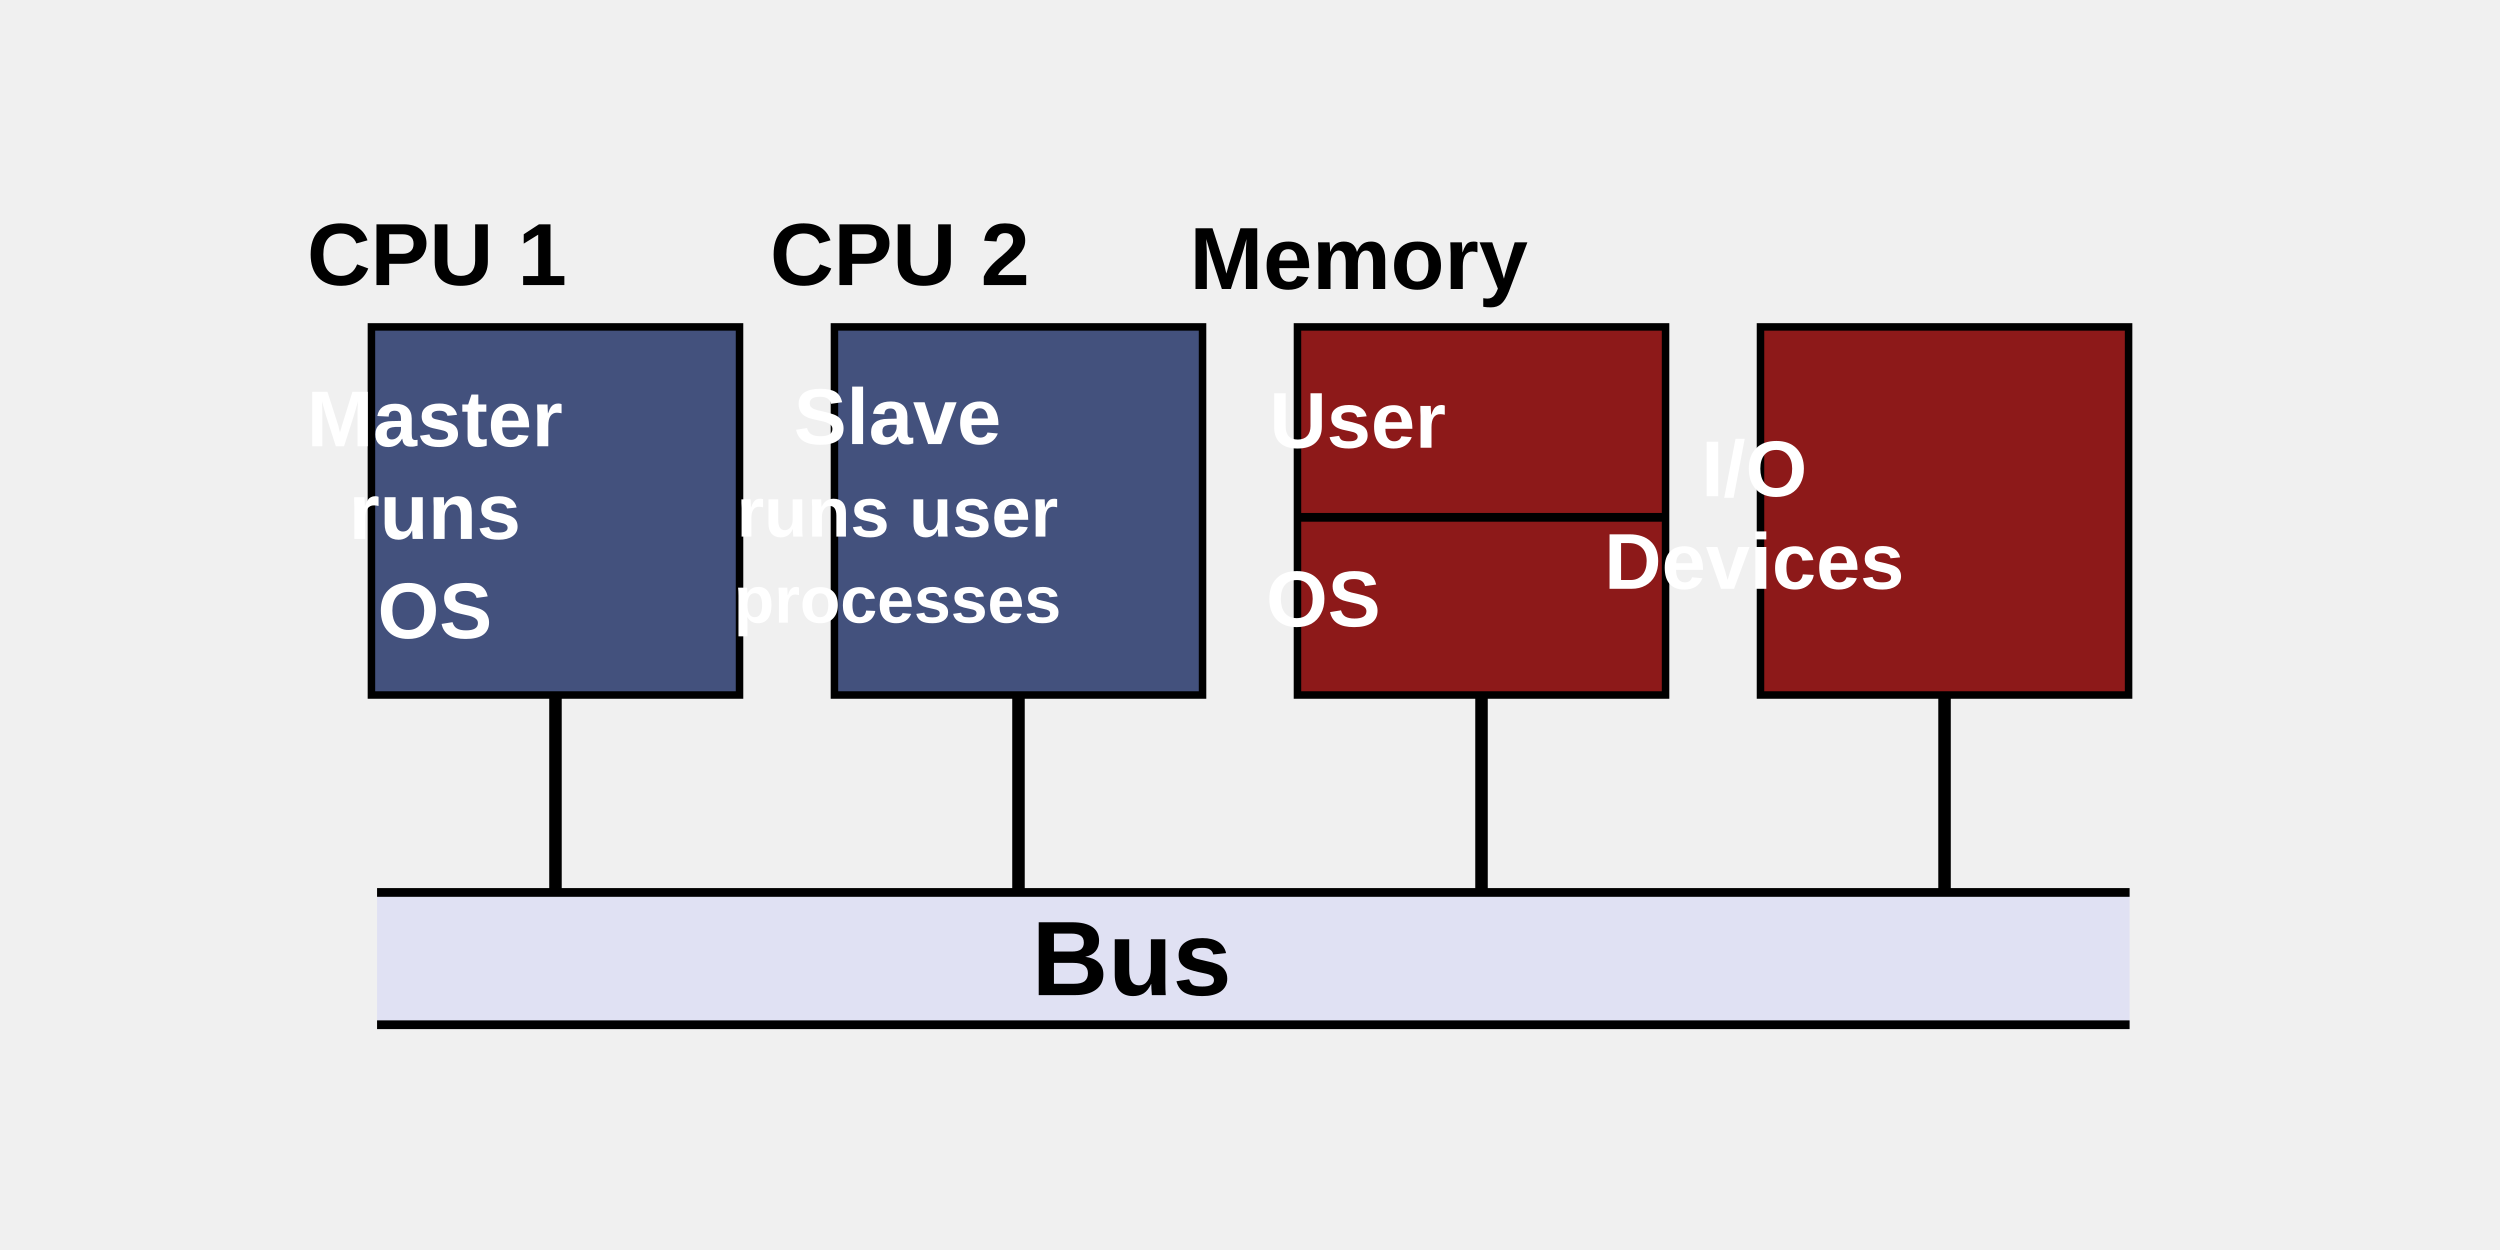
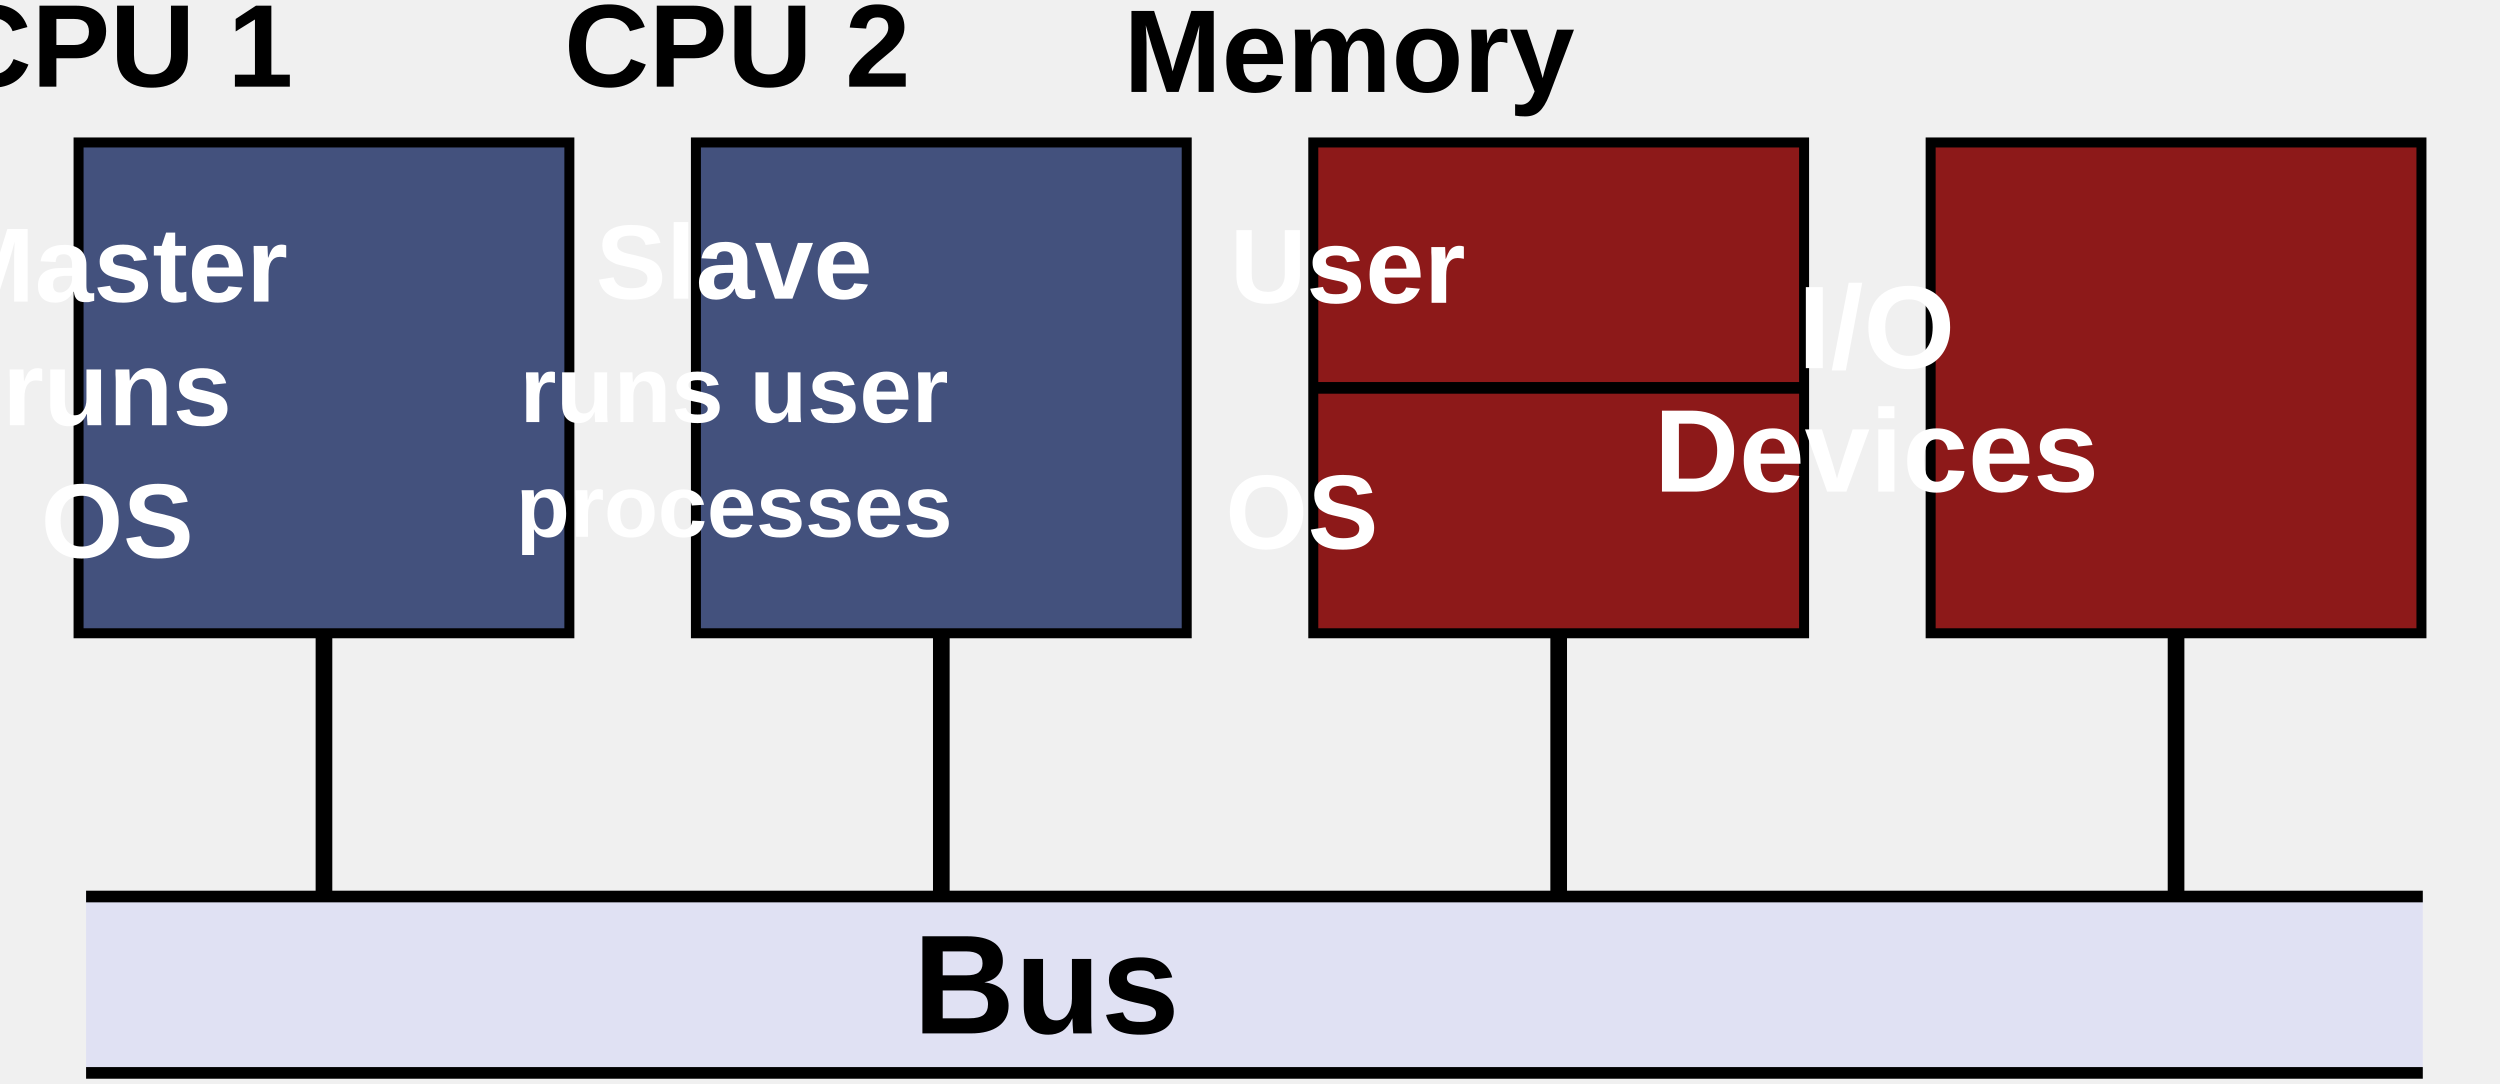
- <svg xmlns="http://www.w3.org/2000/svg" xmlns:ns1="http://www.openswatchbook.org/uri/2009/osb" width="200mm" height="100mm" viewBox="0 0 200 100" version="1.1" id="svg8">
+ <svg xmlns="http://www.w3.org/2000/svg" xmlns:ns1="http://www.openswatchbook.org/uri/2009/osb" width="150mm" height="65mm" viewBox="0 0 150 65" version="1.1" id="svg8">
  <defs id="defs2">
    <linearGradient id="linearGradient9526" ns1:paint="solid">
      <stop style="stop-color:#ffffff;stop-opacity:1;" offset="0" id="stop9524" />
    </linearGradient>
    <marker style="overflow:visible" id="marker8080" refX="0" refY="0" orient="auto">
      <path transform="scale(0.8)" style="fill:#000000;fill-opacity:1;fill-rule:evenodd;stroke:#000000;stroke-width:1pt;stroke-opacity:1" d="M 5.77,0 -2.88,5 V -5 Z" id="path8078" />
    </marker>
    <marker style="overflow:visible" id="marker7624" refX="0" refY="0" orient="auto">
      <path transform="scale(0.8)" style="fill:#000000;fill-opacity:1;fill-rule:evenodd;stroke:#000000;stroke-width:1pt;stroke-opacity:1" d="M 5.77,0 -2.88,5 V -5 Z" id="path7622" />
    </marker>
    <marker orient="auto" refY="0" refX="0" id="Arrow2Lend" style="overflow:visible">
      <path id="path5519" style="fill:#000000;fill-opacity:1;fill-rule:evenodd;stroke:#000000;stroke-width:0.625;stroke-linejoin:round;stroke-opacity:1" d="M 8.719,4.034 -2.207,0.016 8.719,-4.002 c -1.745,2.372 -1.735,5.617 -6e-7,8.035 z" transform="matrix(-1.1,0,0,-1.1,-1.1,0)" />
    </marker>
    <marker orient="auto" refY="0" refX="0" id="Arrow1Lstart" style="overflow:visible">
      <path id="path5498" d="M 0,0 5,-5 -12.5,0 5,5 Z" style="fill:#000000;fill-opacity:1;fill-rule:evenodd;stroke:#000000;stroke-width:1pt;stroke-opacity:1" transform="matrix(0.8,0,0,0.8,10,0)" />
    </marker>
    <marker orient="auto" refY="0" refX="0" id="Arrow1Lend" style="overflow:visible">
      <path id="path5501" d="M 0,0 5,-5 -12.5,0 5,5 Z" style="fill:#000000;fill-opacity:1;fill-rule:evenodd;stroke:#000000;stroke-width:1pt;stroke-opacity:1" transform="matrix(-0.8,0,0,-0.8,-10,0)" />
    </marker>
    <linearGradient id="linearGradient4715" ns1:paint="solid">
      <stop style="stop-color:#000000;stop-opacity:1;" offset="0" id="stop4713" />
    </linearGradient>
    <linearGradient id="linearGradient4709" ns1:paint="solid">
      <stop style="stop-color:#000000;stop-opacity:1;" offset="0" id="stop4707" />
    </linearGradient>
    <linearGradient id="linearGradient4703" ns1:paint="solid">
      <stop style="stop-color:#000000;stop-opacity:1;" offset="0" id="stop4701" />
    </linearGradient>
    <linearGradient id="linearGradient4627" ns1:paint="solid">
      <stop style="stop-color:#000000;stop-opacity:1;" offset="0" id="stop4625" />
    </linearGradient>
  </defs>
-   <g id="layer1" transform="translate(0,-197)">
-     <g id="g2103" transform="translate(24,-12.5)">
-       <rect y="235.653" x="5.714" height="29.448" width="29.448" id="rect4659" style="fill:#43517d;fill-opacity:1;fill-rule:nonzero;stroke:#000000;stroke-width:0.6;stroke-miterlimit:4;stroke-dasharray:none;stroke-opacity:1" />
-       <text id="text5383" y="232.307" x="20.576" style="font-style:normal;font-weight:normal;font-size:10.583px;line-height:1.25;font-family:sans-serif;letter-spacing:0px;word-spacing:0px;fill:#000000;fill-opacity:1;stroke:none;stroke-width:0.265" xml:space="preserve">
-         <tspan id="tspan5385" style="font-style:normal;font-variant:normal;font-weight:bold;font-stretch:normal;font-size:7.056px;font-family:Arial;-inkscape-font-specification:'Arial, Bold';font-variant-ligatures:normal;font-variant-caps:normal;font-variant-numeric:normal;font-feature-settings:normal;text-align:center;writing-mode:lr-tb;text-anchor:middle;fill:#000000;fill-opacity:1;stroke-width:0.265" y="232.307" x="20.576">CPU 1</tspan>
-       </text>
-       <rect style="fill:#43517d;fill-opacity:1;fill-rule:nonzero;stroke:#000000;stroke-width:0.6;stroke-miterlimit:4;stroke-dasharray:none;stroke-opacity:1" id="rect9486" width="29.448" height="29.448" x="42.755" y="235.653" />
-       <text xml:space="preserve" style="font-style:normal;font-weight:normal;font-size:10.583px;line-height:1.25;font-family:sans-serif;letter-spacing:0px;word-spacing:0px;fill:#000000;fill-opacity:1;stroke:none;stroke-width:0.265" x="57.618" y="232.307" id="text9490">
-         <tspan x="57.618" y="232.307" style="font-style:normal;font-variant:normal;font-weight:bold;font-stretch:normal;font-size:7.056px;font-family:Arial;-inkscape-font-specification:'Arial, Bold';font-variant-ligatures:normal;font-variant-caps:normal;font-variant-numeric:normal;font-feature-settings:normal;text-align:center;writing-mode:lr-tb;text-anchor:middle;fill:#000000;fill-opacity:1;stroke-width:0.265" id="tspan9488">CPU 2</tspan>
-       </text>
-       <rect y="235.653" x="79.797" height="29.448" width="29.448" id="rect9492" style="fill:#8d1919;fill-opacity:1;fill-rule:nonzero;stroke:#000000;stroke-width:0.6;stroke-miterlimit:4;stroke-dasharray:none;stroke-opacity:1" />
-       <text id="text9496" y="245.323" x="94.251" style="font-style:normal;font-weight:normal;font-size:10.583px;line-height:1.25;font-family:sans-serif;letter-spacing:0px;word-spacing:0px;fill:#000000;fill-opacity:1;stroke:none;stroke-width:0.265" xml:space="preserve">
-         <tspan id="tspan16210" style="font-style:normal;font-variant:normal;font-weight:bold;font-stretch:normal;font-size:6.35px;font-family:Arial;-inkscape-font-specification:'Arial, Bold';font-variant-ligatures:normal;font-variant-caps:normal;font-variant-numeric:normal;font-feature-settings:normal;text-align:center;writing-mode:lr-tb;text-anchor:middle;fill:#ffffff;fill-opacity:1;stroke-width:0.265" y="245.323" x="95.132">User </tspan>
-       </text>
-       <rect y="280.896" x="6.165" height="10.465" width="140.202" id="rect9512" style="fill:#e0e1f3;fill-opacity:1;fill-rule:nonzero;stroke:none;stroke-width:0.952;stroke-linecap:butt;stroke-linejoin:miter;stroke-miterlimit:4;stroke-dasharray:none;stroke-opacity:1;paint-order:stroke fill markers" />
-       <path id="path9514" d="m 20.438,265.304 v 15.483" style="fill:none;stroke:#000000;stroke-width:1;stroke-linecap:butt;stroke-linejoin:miter;stroke-miterlimit:4;stroke-dasharray:none;stroke-opacity:1" />
-       <path style="fill:none;stroke:#000000;stroke-width:1;stroke-linecap:butt;stroke-linejoin:miter;stroke-miterlimit:4;stroke-dasharray:none;stroke-opacity:1" d="m 57.479,265.304 v 15.483" id="path9516" />
-       <path id="path9518" d="m 94.521,265.304 v 15.483" style="fill:none;stroke:#000000;stroke-width:1;stroke-linecap:butt;stroke-linejoin:miter;stroke-miterlimit:4;stroke-dasharray:none;stroke-opacity:1" />
-       <text id="text9522" y="289.109" x="76.163" style="font-style:normal;font-weight:normal;font-size:10.583px;line-height:1.25;font-family:sans-serif;letter-spacing:0px;word-spacing:0px;fill:#000000;fill-opacity:1;stroke:none;stroke-width:0.265" xml:space="preserve">
-         <tspan id="tspan9520" style="font-style:normal;font-variant:normal;font-weight:bold;font-stretch:normal;font-size:8.467px;font-family:Arial;-inkscape-font-specification:'Arial, Bold';font-variant-ligatures:normal;font-variant-caps:normal;font-variant-numeric:normal;font-feature-settings:normal;text-align:center;writing-mode:lr-tb;text-anchor:middle;fill:#000000;fill-opacity:1;stroke-width:0.265" y="289.109" x="76.163">Bus</tspan>
-       </text>
-       <path id="path9532" d="M 6.165,280.896 H 146.368" style="fill:none;stroke:#000000;stroke-width:0.699;stroke-linecap:butt;stroke-linejoin:miter;stroke-miterlimit:4;stroke-dasharray:none;stroke-opacity:1" />
-       <path style="fill:none;stroke:#000000;stroke-width:0.699;stroke-linecap:butt;stroke-linejoin:miter;stroke-miterlimit:4;stroke-dasharray:none;stroke-opacity:1" d="M 6.165,291.479 H 146.368" id="path9534" />
-       <path id="path15730" d="M 109.245,250.887 H 79.635" style="fill:none;stroke:#000000;stroke-width:0.7;stroke-linecap:butt;stroke-linejoin:miter;stroke-miterlimit:4;stroke-dasharray:none;stroke-opacity:1" />
-       <rect style="fill:#8d1919;fill-opacity:1;fill-rule:nonzero;stroke:#000000;stroke-width:0.6;stroke-miterlimit:4;stroke-dasharray:none;stroke-opacity:1" id="rect15732" width="29.448" height="29.448" x="116.839" y="235.653" />
-       <g id="g15742" transform="translate(40.8587,4.368031)">
-         <g transform="translate(0.1085014,1.759365)" id="g15752">
-           <text xml:space="preserve" style="font-style:normal;font-weight:normal;font-size:10.583px;line-height:1.25;font-family:sans-serif;letter-spacing:0px;word-spacing:0px;fill:#000000;fill-opacity:1;stroke:none;stroke-width:0.265" x="90.513" y="243.072" id="text15736">
-             <tspan x="90.513" y="243.072" style="font-style:normal;font-variant:normal;font-weight:bold;font-stretch:normal;font-size:6.35px;font-family:Arial;-inkscape-font-specification:'Arial, Bold';font-variant-ligatures:normal;font-variant-caps:normal;font-variant-numeric:normal;font-feature-settings:normal;text-align:center;writing-mode:lr-tb;text-anchor:middle;fill:#ffffff;fill-opacity:1;stroke-width:0.265" id="tspan15734">I/O</tspan>
+   <g id="layer1" transform="translate(0,-232)">
+     <g id="g436" transform="translate(-25,17.39493)">
+       <g id="g731">
+         <rect style="fill:#43517d;fill-opacity:1;fill-rule:nonzero;stroke:#000000;stroke-width:0.6;stroke-miterlimit:4;stroke-dasharray:none;stroke-opacity:1" id="rect4659" width="29.448" height="29.448" x="29.714" y="223.153" />
+         <text xml:space="preserve" style="font-style:normal;font-weight:normal;font-size:10.583px;line-height:1.25;font-family:sans-serif;letter-spacing:0px;word-spacing:0px;fill:#000000;fill-opacity:1;stroke:none;stroke-width:0.265" x="44.576" y="219.807" id="text5383">
+           <tspan x="44.576" y="219.807" style="font-style:normal;font-variant:normal;font-weight:bold;font-stretch:normal;font-size:7.056px;font-family:Arial;-inkscape-font-specification:'Arial, Bold';font-variant-ligatures:normal;font-variant-caps:normal;font-variant-numeric:normal;font-feature-settings:normal;text-align:center;writing-mode:lr-tb;text-anchor:middle;fill:#000000;fill-opacity:1;stroke-width:0.265" id="tspan5385">CPU 1</tspan>
+         </text>
+         <rect y="223.153" x="66.755" height="29.448" width="29.448" id="rect9486" style="fill:#43517d;fill-opacity:1;fill-rule:nonzero;stroke:#000000;stroke-width:0.6;stroke-miterlimit:4;stroke-dasharray:none;stroke-opacity:1" />
+         <text id="text9490" y="219.807" x="81.618" style="font-style:normal;font-weight:normal;font-size:10.583px;line-height:1.25;font-family:sans-serif;letter-spacing:0px;word-spacing:0px;fill:#000000;fill-opacity:1;stroke:none;stroke-width:0.265" xml:space="preserve">
+           <tspan id="tspan9488" style="font-style:normal;font-variant:normal;font-weight:bold;font-stretch:normal;font-size:7.056px;font-family:Arial;-inkscape-font-specification:'Arial, Bold';font-variant-ligatures:normal;font-variant-caps:normal;font-variant-numeric:normal;font-feature-settings:normal;text-align:center;writing-mode:lr-tb;text-anchor:middle;fill:#000000;fill-opacity:1;stroke-width:0.265" y="219.807" x="81.618">CPU 2</tspan>
+         </text>
+         <rect style="fill:#8d1919;fill-opacity:1;fill-rule:nonzero;stroke:#000000;stroke-width:0.6;stroke-miterlimit:4;stroke-dasharray:none;stroke-opacity:1" id="rect9492" width="29.448" height="29.448" x="103.797" y="223.153" />
+         <text xml:space="preserve" style="font-style:normal;font-weight:normal;font-size:10.583px;line-height:1.25;font-family:sans-serif;letter-spacing:0px;word-spacing:0px;fill:#000000;fill-opacity:1;stroke:none;stroke-width:0.265" x="118.251" y="232.77" id="text9496">
+           <tspan x="119.132" y="232.77" style="font-style:normal;font-variant:normal;font-weight:bold;font-stretch:normal;font-size:6.35px;font-family:Arial;-inkscape-font-specification:'Arial, Bold';font-variant-ligatures:normal;font-variant-caps:normal;font-variant-numeric:normal;font-feature-settings:normal;text-align:center;writing-mode:lr-tb;text-anchor:middle;fill:#ffffff;fill-opacity:1;stroke-width:0.265" id="tspan16210">User </tspan>
+         </text>
+         <rect style="fill:#e0e1f3;fill-opacity:1;fill-rule:nonzero;stroke:none;stroke-width:0.952;stroke-linecap:butt;stroke-linejoin:miter;stroke-miterlimit:4;stroke-dasharray:none;stroke-opacity:1;paint-order:stroke fill markers" id="rect9512" width="140.202" height="10.465" x="30.165" y="268.396" />
+         <path style="fill:none;stroke:#000000;stroke-width:1;stroke-linecap:butt;stroke-linejoin:miter;stroke-miterlimit:4;stroke-dasharray:none;stroke-opacity:1" d="m 44.438,252.804 v 15.483" id="path9514" />
+         <path id="path9516" d="m 81.479,252.804 v 15.483" style="fill:none;stroke:#000000;stroke-width:1;stroke-linecap:butt;stroke-linejoin:miter;stroke-miterlimit:4;stroke-dasharray:none;stroke-opacity:1" />
+         <path style="fill:none;stroke:#000000;stroke-width:1;stroke-linecap:butt;stroke-linejoin:miter;stroke-miterlimit:4;stroke-dasharray:none;stroke-opacity:1" d="m 118.521,252.804 v 15.483" id="path9518" />
+         <text xml:space="preserve" style="font-style:normal;font-weight:normal;font-size:10.583px;line-height:1.25;font-family:sans-serif;letter-spacing:0px;word-spacing:0px;fill:#000000;fill-opacity:1;stroke:none;stroke-width:0.265" x="100.163" y="276.609" id="text9522">
+           <tspan x="100.163" y="276.609" style="font-style:normal;font-variant:normal;font-weight:bold;font-stretch:normal;font-size:8.467px;font-family:Arial;-inkscape-font-specification:'Arial, Bold';font-variant-ligatures:normal;font-variant-caps:normal;font-variant-numeric:normal;font-feature-settings:normal;text-align:center;writing-mode:lr-tb;text-anchor:middle;fill:#000000;fill-opacity:1;stroke-width:0.265" id="tspan9520">Bus</tspan>
+         </text>
+         <path style="fill:none;stroke:#000000;stroke-width:0.699;stroke-linecap:butt;stroke-linejoin:miter;stroke-miterlimit:4;stroke-dasharray:none;stroke-opacity:1" d="M 30.165,268.396 H 170.368" id="path9532" />
+         <path id="path9534" d="M 30.165,278.979 H 170.368" style="fill:none;stroke:#000000;stroke-width:0.699;stroke-linecap:butt;stroke-linejoin:miter;stroke-miterlimit:4;stroke-dasharray:none;stroke-opacity:1" />
+         <path style="fill:none;stroke:#000000;stroke-width:0.7;stroke-linecap:butt;stroke-linejoin:miter;stroke-miterlimit:4;stroke-dasharray:none;stroke-opacity:1" d="M 133.245,237.877 H 103.635" id="path15730" />
+         <rect y="223.153" x="140.839" height="29.448" width="29.448" id="rect15732" style="fill:#8d1919;fill-opacity:1;fill-rule:nonzero;stroke:#000000;stroke-width:0.6;stroke-miterlimit:4;stroke-dasharray:none;stroke-opacity:1" />
+         <path id="path15744" d="m 155.563,252.804 v 15.483" style="fill:none;stroke:#000000;stroke-width:1;stroke-linecap:butt;stroke-linejoin:miter;stroke-miterlimit:4;stroke-dasharray:none;stroke-opacity:1" />
+         <text id="text15760" y="220.123" x="118.33" style="font-style:normal;font-weight:normal;font-size:10.583px;line-height:1.25;font-family:sans-serif;letter-spacing:0px;word-spacing:0px;fill:#000000;fill-opacity:1;stroke:none;stroke-width:0.265" xml:space="preserve">
+           <tspan id="tspan15758" style="font-style:normal;font-variant:normal;font-weight:bold;font-stretch:normal;font-size:7.056px;font-family:Arial;-inkscape-font-specification:'Arial, Bold';font-variant-ligatures:normal;font-variant-caps:normal;font-variant-numeric:normal;font-feature-settings:normal;text-align:center;writing-mode:lr-tb;text-anchor:middle;fill:#000000;fill-opacity:1;stroke-width:0.265" y="220.123" x="118.33">Memory</tspan>
+         </text>
+         <text xml:space="preserve" style="font-style:normal;font-weight:normal;font-size:10.583px;line-height:1.25;font-family:sans-serif;letter-spacing:0px;word-spacing:0px;fill:#000000;fill-opacity:1;stroke:none;stroke-width:0.265" x="44.42" y="232.707" id="text15714">
+           <tspan x="44.42" y="232.707" style="font-style:normal;font-variant:normal;font-weight:bold;font-stretch:normal;font-size:6.35px;font-family:Arial;-inkscape-font-specification:'Arial, Bold';font-variant-ligatures:normal;font-variant-caps:normal;font-variant-numeric:normal;font-feature-settings:normal;text-align:center;writing-mode:lr-tb;text-anchor:middle;fill:#ffffff;fill-opacity:1;stroke-width:0.265" id="tspan15712">Master</tspan>
+         </text>
+         <text id="text15704" y="232.522" x="81.429" style="font-style:normal;font-weight:normal;font-size:10.583px;line-height:1.25;font-family:sans-serif;letter-spacing:0px;word-spacing:0px;fill:#000000;fill-opacity:1;stroke:none;stroke-width:0.265" xml:space="preserve">
+           <tspan id="tspan15702" style="font-style:normal;font-variant:normal;font-weight:bold;font-stretch:normal;font-size:6.35px;font-family:Arial;-inkscape-font-specification:'Arial, Bold';font-variant-ligatures:normal;font-variant-caps:normal;font-variant-numeric:normal;font-feature-settings:normal;text-align:center;writing-mode:lr-tb;text-anchor:middle;fill:#ffffff;fill-opacity:1;stroke-width:0.265" y="232.522" x="81.429">Slave</tspan>
+         </text>
+         <text xml:space="preserve" style="font-style:normal;font-weight:normal;font-size:10.583px;line-height:1.25;font-family:sans-serif;letter-spacing:0px;word-spacing:0px;fill:#000000;fill-opacity:1;stroke:none;stroke-width:0.265" x="81.429" y="239.931" id="text15708">
+           <tspan x="81.429" y="239.931" style="font-style:normal;font-variant:normal;font-weight:bold;font-stretch:normal;font-size:5.644px;font-family:Arial;-inkscape-font-specification:'Arial, Bold';font-variant-ligatures:normal;font-variant-caps:normal;font-variant-numeric:normal;font-feature-settings:normal;text-align:center;writing-mode:lr-tb;text-anchor:middle;fill:#ffffff;fill-opacity:1;stroke-width:0.265" id="tspan15706">runs user</tspan>
+         </text>
+         <text id="text16200" y="246.81" x="81.429" style="font-style:normal;font-weight:normal;font-size:10.583px;line-height:1.25;font-family:sans-serif;letter-spacing:0px;word-spacing:0px;fill:#000000;fill-opacity:1;stroke:none;stroke-width:0.265" xml:space="preserve">
+           <tspan id="tspan16198" style="font-style:normal;font-variant:normal;font-weight:bold;font-stretch:normal;font-size:5.292px;font-family:Arial;-inkscape-font-specification:'Arial, Bold';font-variant-ligatures:normal;font-variant-caps:normal;font-variant-numeric:normal;font-feature-settings:normal;text-align:center;writing-mode:lr-tb;text-anchor:middle;fill:#ffffff;fill-opacity:1;stroke-width:0.265" y="246.81" x="81.429">processes</tspan>
+         </text>
+         <g transform="translate(27.42145,-0.1804414)" id="g16228">
+           <text xml:space="preserve" style="font-style:normal;font-weight:normal;font-size:10.583px;line-height:1.25;font-family:sans-serif;letter-spacing:0px;word-spacing:0px;fill:#000000;fill-opacity:1;stroke:none;stroke-width:0.265" x="90.83" y="247.707" id="text16222">
+             <tspan x="91.71" y="247.707" style="font-style:normal;font-variant:normal;font-weight:bold;font-stretch:normal;font-size:6.35px;font-family:Arial;-inkscape-font-specification:'Arial, Bold';font-variant-ligatures:normal;font-variant-caps:normal;font-variant-numeric:normal;font-feature-settings:normal;text-align:center;writing-mode:lr-tb;text-anchor:middle;fill:#ffffff;fill-opacity:1;stroke-width:0.265" id="tspan16220">OS </tspan>
          </text>
-           <text id="text15740" y="250.48" x="90.513" style="font-style:normal;font-weight:normal;font-size:10.583px;line-height:1.25;font-family:sans-serif;letter-spacing:0px;word-spacing:0px;fill:#000000;fill-opacity:1;stroke:none;stroke-width:0.265" xml:space="preserve">
-             <tspan id="tspan15738" style="font-style:normal;font-variant:normal;font-weight:bold;font-stretch:normal;font-size:6.35px;font-family:Arial;-inkscape-font-specification:'Arial, Bold';font-variant-ligatures:normal;font-variant-caps:normal;font-variant-numeric:normal;font-feature-settings:normal;text-align:center;writing-mode:lr-tb;text-anchor:middle;fill:#ffffff;fill-opacity:1;stroke-width:0.265" y="250.48" x="90.513">Devices</tspan>
+           <text id="text16226" y="253.528" x="90.83" style="font-style:normal;font-weight:normal;font-size:10.583px;line-height:1.25;font-family:sans-serif;letter-spacing:0px;word-spacing:0px;fill:#000000;fill-opacity:1;stroke:none;stroke-width:0.265" xml:space="preserve">
+             <tspan id="tspan16224" style="font-style:normal;font-variant:normal;font-weight:bold;font-stretch:normal;font-size:6.35px;font-family:Arial;-inkscape-font-specification:'Arial, Bold';font-variant-ligatures:normal;font-variant-caps:normal;font-variant-numeric:normal;font-feature-settings:normal;text-align:center;writing-mode:lr-tb;text-anchor:middle;fill:#ffffff;fill-opacity:1;stroke-width:0.265" y="262.891" x="90.83" />
          </text>
        </g>
+         <text id="text1606" y="240.116" x="44.42" style="font-style:normal;font-weight:normal;font-size:10.583px;line-height:1.25;font-family:sans-serif;letter-spacing:0px;word-spacing:0px;fill:#000000;fill-opacity:1;stroke:none;stroke-width:0.265" xml:space="preserve">
+           <tspan id="tspan1604" style="font-style:normal;font-variant:normal;font-weight:bold;font-stretch:normal;font-size:6.35px;font-family:Arial;-inkscape-font-specification:'Arial, Bold';font-variant-ligatures:normal;font-variant-caps:normal;font-variant-numeric:normal;font-feature-settings:normal;text-align:center;writing-mode:lr-tb;text-anchor:middle;fill:#ffffff;fill-opacity:1;stroke-width:0.265" y="240.116" x="44.42">runs</tspan>
+         </text>
+         <text xml:space="preserve" style="font-style:normal;font-weight:normal;font-size:10.583px;line-height:1.25;font-family:sans-serif;letter-spacing:0px;word-spacing:0px;fill:#000000;fill-opacity:1;stroke:none;stroke-width:0.265" x="44.42" y="248.053" id="text1610">
+           <tspan x="44.42" y="248.053" style="font-style:normal;font-variant:normal;font-weight:bold;font-stretch:normal;font-size:6.35px;font-family:Arial;-inkscape-font-specification:'Arial, Bold';font-variant-ligatures:normal;font-variant-caps:normal;font-variant-numeric:normal;font-feature-settings:normal;text-align:center;writing-mode:lr-tb;text-anchor:middle;fill:#ffffff;fill-opacity:1;stroke-width:0.265" id="tspan1608">OS</tspan>
+         </text>
+         <g id="g15742-6" transform="translate(64.85181,-8.137136)">
+           <g transform="translate(0.1085014,1.759365)" id="g15752-8">
+             <text xml:space="preserve" style="font-style:normal;font-weight:normal;font-size:10.583px;line-height:1.25;font-family:sans-serif;letter-spacing:0px;word-spacing:0px;fill:#000000;fill-opacity:1;stroke:none;stroke-width:0.265" x="90.513" y="243.072" id="text15736-9">
+               <tspan x="90.513" y="243.072" style="font-style:normal;font-variant:normal;font-weight:bold;font-stretch:normal;font-size:7.056px;font-family:Arial;-inkscape-font-specification:'Arial, Bold';font-variant-ligatures:normal;font-variant-caps:normal;font-variant-numeric:normal;font-feature-settings:normal;text-align:center;writing-mode:lr-tb;text-anchor:middle;fill:#ffffff;fill-opacity:1;stroke-width:0.265" id="tspan15734-5">I/O</tspan>
+             </text>
+             <text id="text15740-5" y="250.48" x="90.513" style="font-style:normal;font-weight:normal;font-size:10.583px;line-height:1.25;font-family:sans-serif;letter-spacing:0px;word-spacing:0px;fill:#000000;fill-opacity:1;stroke:none;stroke-width:0.265" xml:space="preserve">
+               <tspan id="tspan15738-2" style="font-style:normal;font-variant:normal;font-weight:bold;font-stretch:normal;font-size:7.056px;font-family:Arial;-inkscape-font-specification:'Arial, Bold';font-variant-ligatures:normal;font-variant-caps:normal;font-variant-numeric:normal;font-feature-settings:normal;text-align:center;writing-mode:lr-tb;text-anchor:middle;fill:#ffffff;fill-opacity:1;stroke-width:0.265" y="250.48" x="90.513">Devices</tspan>
+             </text>
+           </g>
+         </g>
      </g>
-       <path style="fill:none;stroke:#000000;stroke-width:1;stroke-linecap:butt;stroke-linejoin:miter;stroke-miterlimit:4;stroke-dasharray:none;stroke-opacity:1" d="m 131.563,265.304 v 15.483" id="path15744" />
-       <text xml:space="preserve" style="font-style:normal;font-weight:normal;font-size:10.583px;line-height:1.25;font-family:sans-serif;letter-spacing:0px;word-spacing:0px;fill:#000000;fill-opacity:1;stroke:none;stroke-width:0.265" x="94.33" y="232.623" id="text15760">
-         <tspan x="94.33" y="232.623" style="font-style:normal;font-variant:normal;font-weight:bold;font-stretch:normal;font-size:7.056px;font-family:Arial;-inkscape-font-specification:'Arial, Bold';font-variant-ligatures:normal;font-variant-caps:normal;font-variant-numeric:normal;font-feature-settings:normal;text-align:center;writing-mode:lr-tb;text-anchor:middle;fill:#000000;fill-opacity:1;stroke-width:0.265" id="tspan15758">Memory</tspan>
-       </text>
-       <text id="text15714" y="245.207" x="20.42" style="font-style:normal;font-weight:normal;font-size:10.583px;line-height:1.25;font-family:sans-serif;letter-spacing:0px;word-spacing:0px;fill:#000000;fill-opacity:1;stroke:none;stroke-width:0.265" xml:space="preserve">
-         <tspan id="tspan15712" style="font-style:normal;font-variant:normal;font-weight:bold;font-stretch:normal;font-size:6.35px;font-family:Arial;-inkscape-font-specification:'Arial, Bold';font-variant-ligatures:normal;font-variant-caps:normal;font-variant-numeric:normal;font-feature-settings:normal;text-align:center;writing-mode:lr-tb;text-anchor:middle;fill:#ffffff;fill-opacity:1;stroke-width:0.265" y="245.207" x="20.42">Master</tspan>
-       </text>
-       <text xml:space="preserve" style="font-style:normal;font-weight:normal;font-size:10.583px;line-height:1.25;font-family:sans-serif;letter-spacing:0px;word-spacing:0px;fill:#000000;fill-opacity:1;stroke:none;stroke-width:0.265" x="57.429" y="245.022" id="text15704">
-         <tspan x="57.429" y="245.022" style="font-style:normal;font-variant:normal;font-weight:bold;font-stretch:normal;font-size:6.35px;font-family:Arial;-inkscape-font-specification:'Arial, Bold';font-variant-ligatures:normal;font-variant-caps:normal;font-variant-numeric:normal;font-feature-settings:normal;text-align:center;writing-mode:lr-tb;text-anchor:middle;fill:#ffffff;fill-opacity:1;stroke-width:0.265" id="tspan15702">Slave</tspan>
-       </text>
-       <text id="text15708" y="252.431" x="57.429" style="font-style:normal;font-weight:normal;font-size:10.583px;line-height:1.25;font-family:sans-serif;letter-spacing:0px;word-spacing:0px;fill:#000000;fill-opacity:1;stroke:none;stroke-width:0.265" xml:space="preserve">
-         <tspan id="tspan15706" style="font-style:normal;font-variant:normal;font-weight:bold;font-stretch:normal;font-size:5.644px;font-family:Arial;-inkscape-font-specification:'Arial, Bold';font-variant-ligatures:normal;font-variant-caps:normal;font-variant-numeric:normal;font-feature-settings:normal;text-align:center;writing-mode:lr-tb;text-anchor:middle;fill:#ffffff;fill-opacity:1;stroke-width:0.265" y="252.431" x="57.429">runs user</tspan>
-       </text>
-       <text xml:space="preserve" style="font-style:normal;font-weight:normal;font-size:10.583px;line-height:1.25;font-family:sans-serif;letter-spacing:0px;word-spacing:0px;fill:#000000;fill-opacity:1;stroke:none;stroke-width:0.265" x="57.429" y="259.31" id="text16200">
-         <tspan x="57.429" y="259.31" style="font-style:normal;font-variant:normal;font-weight:bold;font-stretch:normal;font-size:5.292px;font-family:Arial;-inkscape-font-specification:'Arial, Bold';font-variant-ligatures:normal;font-variant-caps:normal;font-variant-numeric:normal;font-feature-settings:normal;text-align:center;writing-mode:lr-tb;text-anchor:middle;fill:#ffffff;fill-opacity:1;stroke-width:0.265" id="tspan16198">processes</tspan>
-       </text>
-       <g id="g16228" transform="translate(3.42145,11.90416)">
-         <text id="text16222" y="247.707" x="90.83" style="font-style:normal;font-weight:normal;font-size:10.583px;line-height:1.25;font-family:sans-serif;letter-spacing:0px;word-spacing:0px;fill:#000000;fill-opacity:1;stroke:none;stroke-width:0.265" xml:space="preserve">
-           <tspan id="tspan16220" style="font-style:normal;font-variant:normal;font-weight:bold;font-stretch:normal;font-size:6.35px;font-family:Arial;-inkscape-font-specification:'Arial, Bold';font-variant-ligatures:normal;font-variant-caps:normal;font-variant-numeric:normal;font-feature-settings:normal;text-align:center;writing-mode:lr-tb;text-anchor:middle;fill:#ffffff;fill-opacity:1;stroke-width:0.265" y="247.707" x="91.71">OS </tspan>
-         </text>
-         <text xml:space="preserve" style="font-style:normal;font-weight:normal;font-size:10.583px;line-height:1.25;font-family:sans-serif;letter-spacing:0px;word-spacing:0px;fill:#000000;fill-opacity:1;stroke:none;stroke-width:0.265" x="90.83" y="253.528" id="text16226">
-           <tspan x="90.83" y="262.891" style="font-style:normal;font-variant:normal;font-weight:bold;font-stretch:normal;font-size:6.35px;font-family:Arial;-inkscape-font-specification:'Arial, Bold';font-variant-ligatures:normal;font-variant-caps:normal;font-variant-numeric:normal;font-feature-settings:normal;text-align:center;writing-mode:lr-tb;text-anchor:middle;fill:#ffffff;fill-opacity:1;stroke-width:0.265" id="tspan16224" />
-         </text>
-       </g>
-       <text xml:space="preserve" style="font-style:normal;font-weight:normal;font-size:10.583px;line-height:1.25;font-family:sans-serif;letter-spacing:0px;word-spacing:0px;fill:#000000;fill-opacity:1;stroke:none;stroke-width:0.265" x="20.42" y="252.616" id="text1606">
-         <tspan x="20.42" y="252.616" style="font-style:normal;font-variant:normal;font-weight:bold;font-stretch:normal;font-size:6.35px;font-family:Arial;-inkscape-font-specification:'Arial, Bold';font-variant-ligatures:normal;font-variant-caps:normal;font-variant-numeric:normal;font-feature-settings:normal;text-align:center;writing-mode:lr-tb;text-anchor:middle;fill:#ffffff;fill-opacity:1;stroke-width:0.265" id="tspan1604">runs</tspan>
-       </text>
-       <text id="text1610" y="260.553" x="20.42" style="font-style:normal;font-weight:normal;font-size:10.583px;line-height:1.25;font-family:sans-serif;letter-spacing:0px;word-spacing:0px;fill:#000000;fill-opacity:1;stroke:none;stroke-width:0.265" xml:space="preserve">
-         <tspan id="tspan1608" style="font-style:normal;font-variant:normal;font-weight:bold;font-stretch:normal;font-size:6.35px;font-family:Arial;-inkscape-font-specification:'Arial, Bold';font-variant-ligatures:normal;font-variant-caps:normal;font-variant-numeric:normal;font-feature-settings:normal;text-align:center;writing-mode:lr-tb;text-anchor:middle;fill:#ffffff;fill-opacity:1;stroke-width:0.265" y="260.553" x="20.42">OS</tspan>
-       </text>
    </g>
  </g>
</svg>
